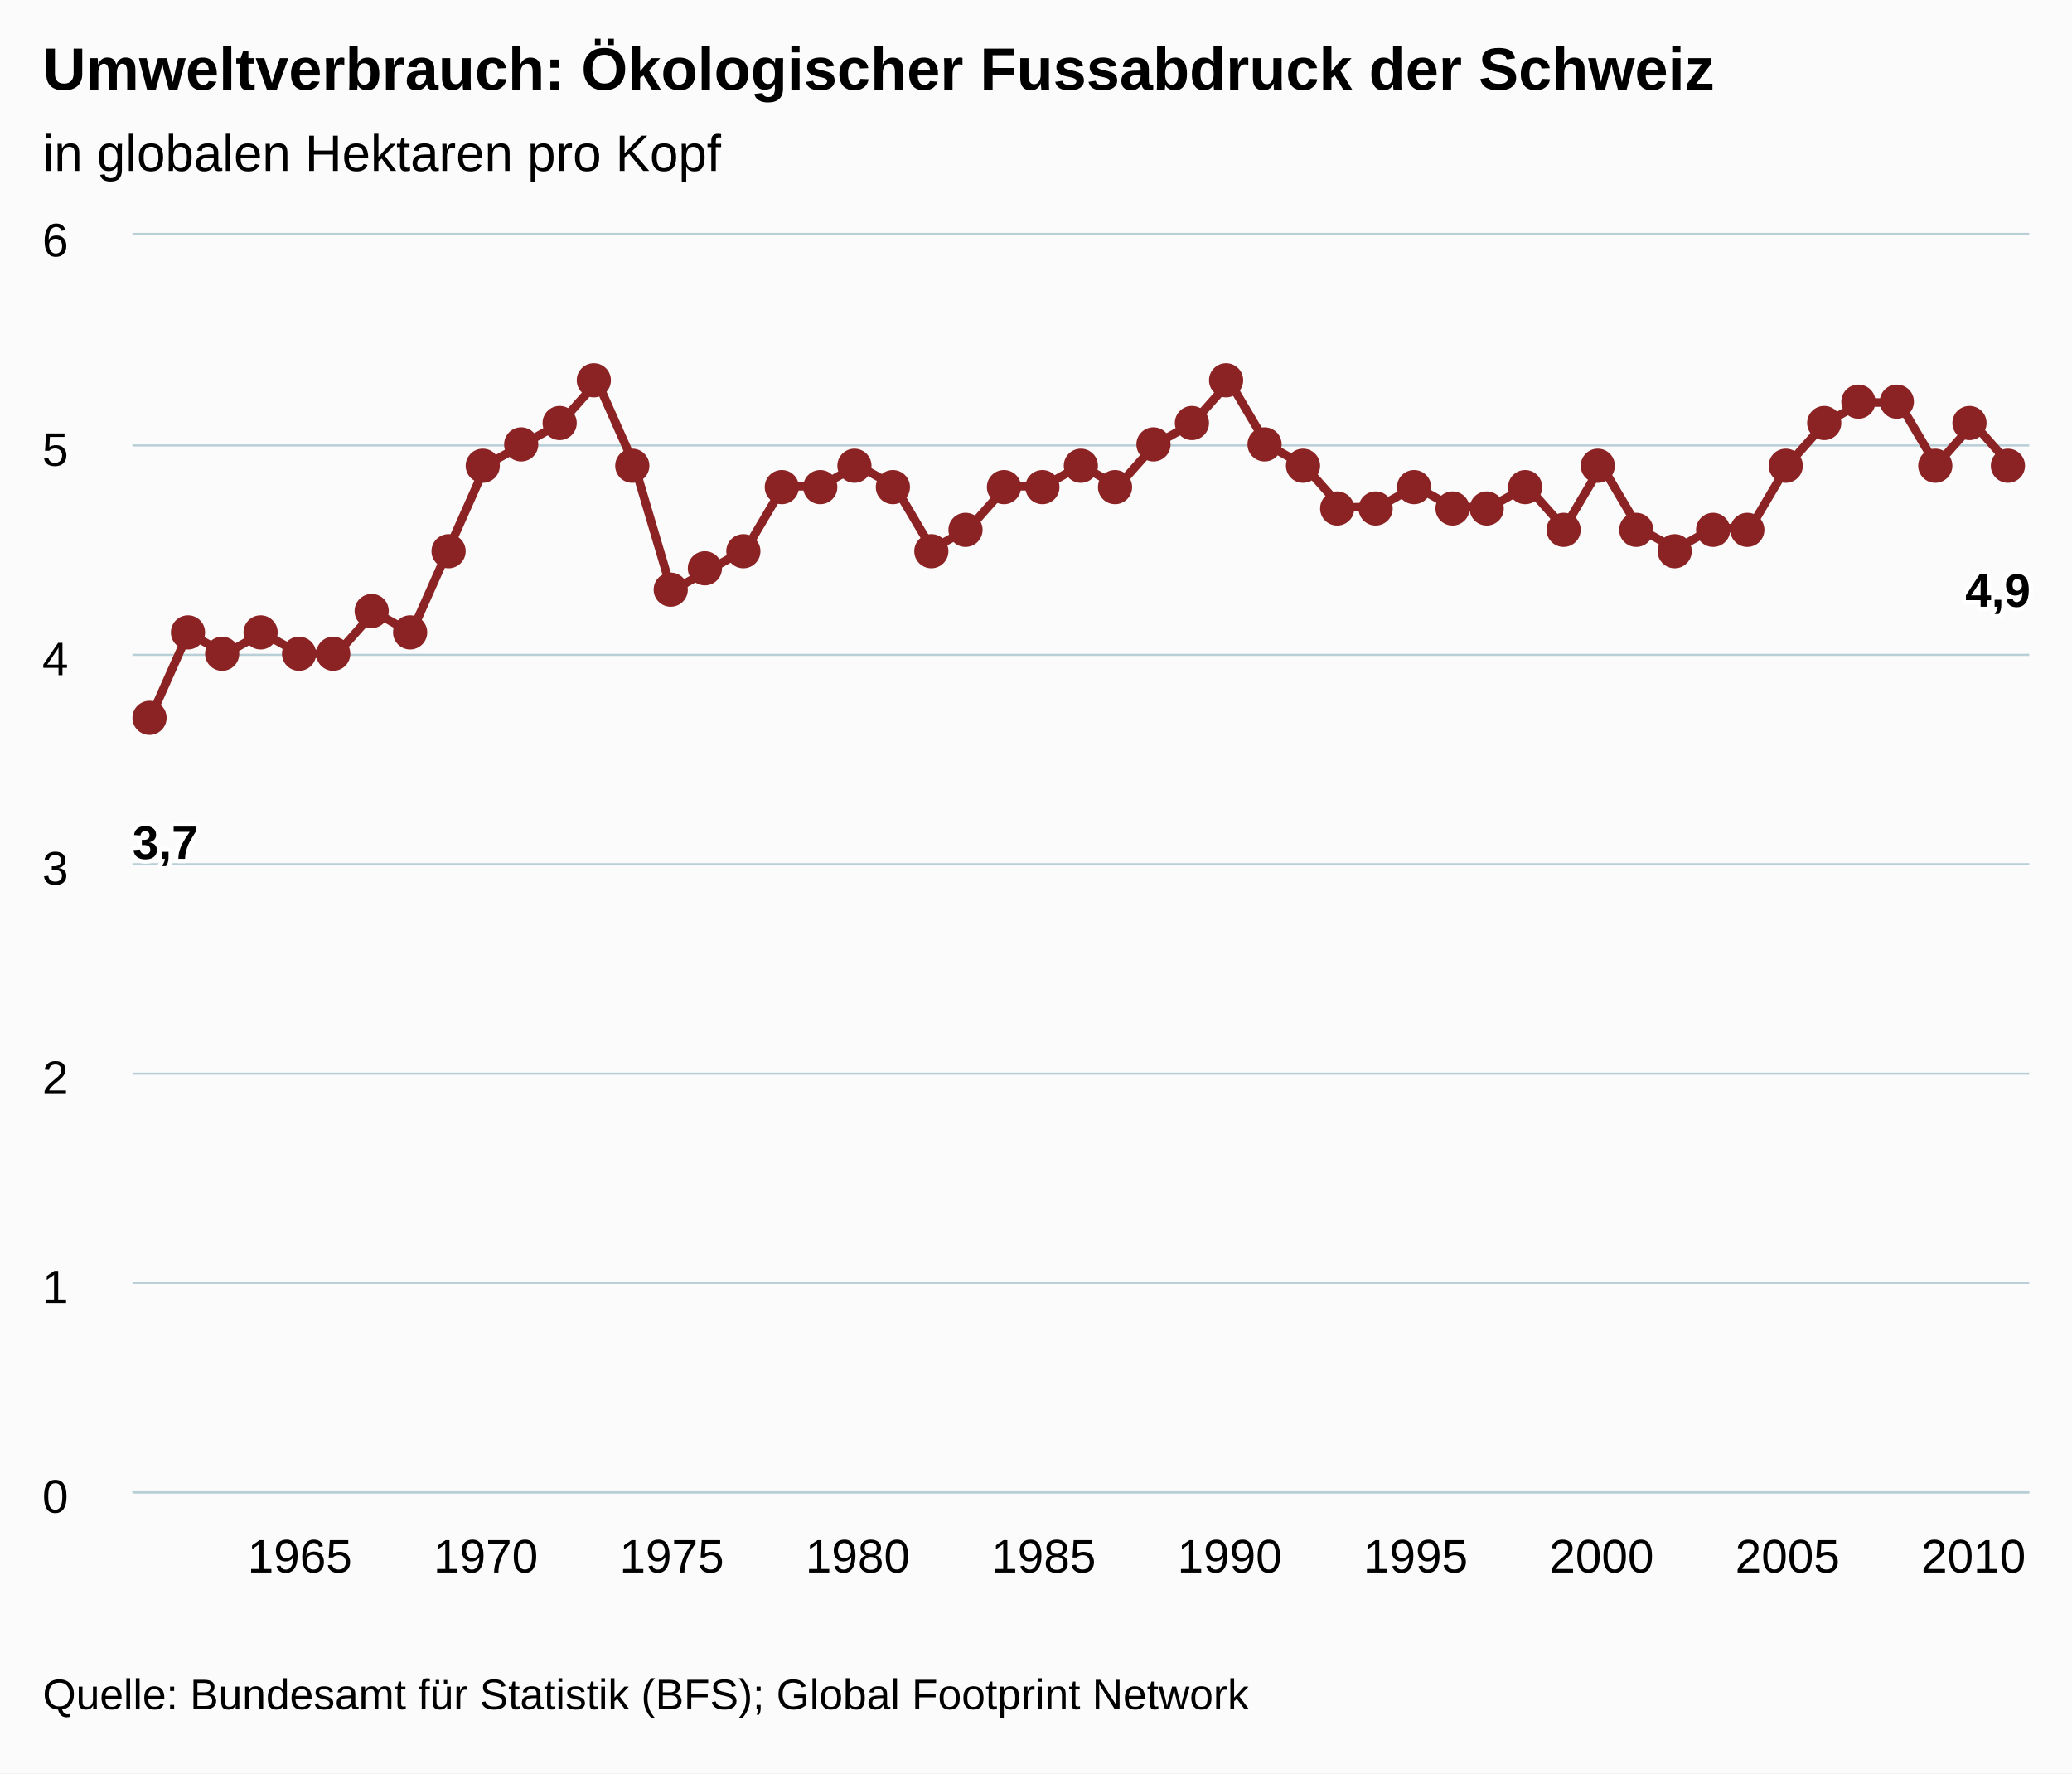
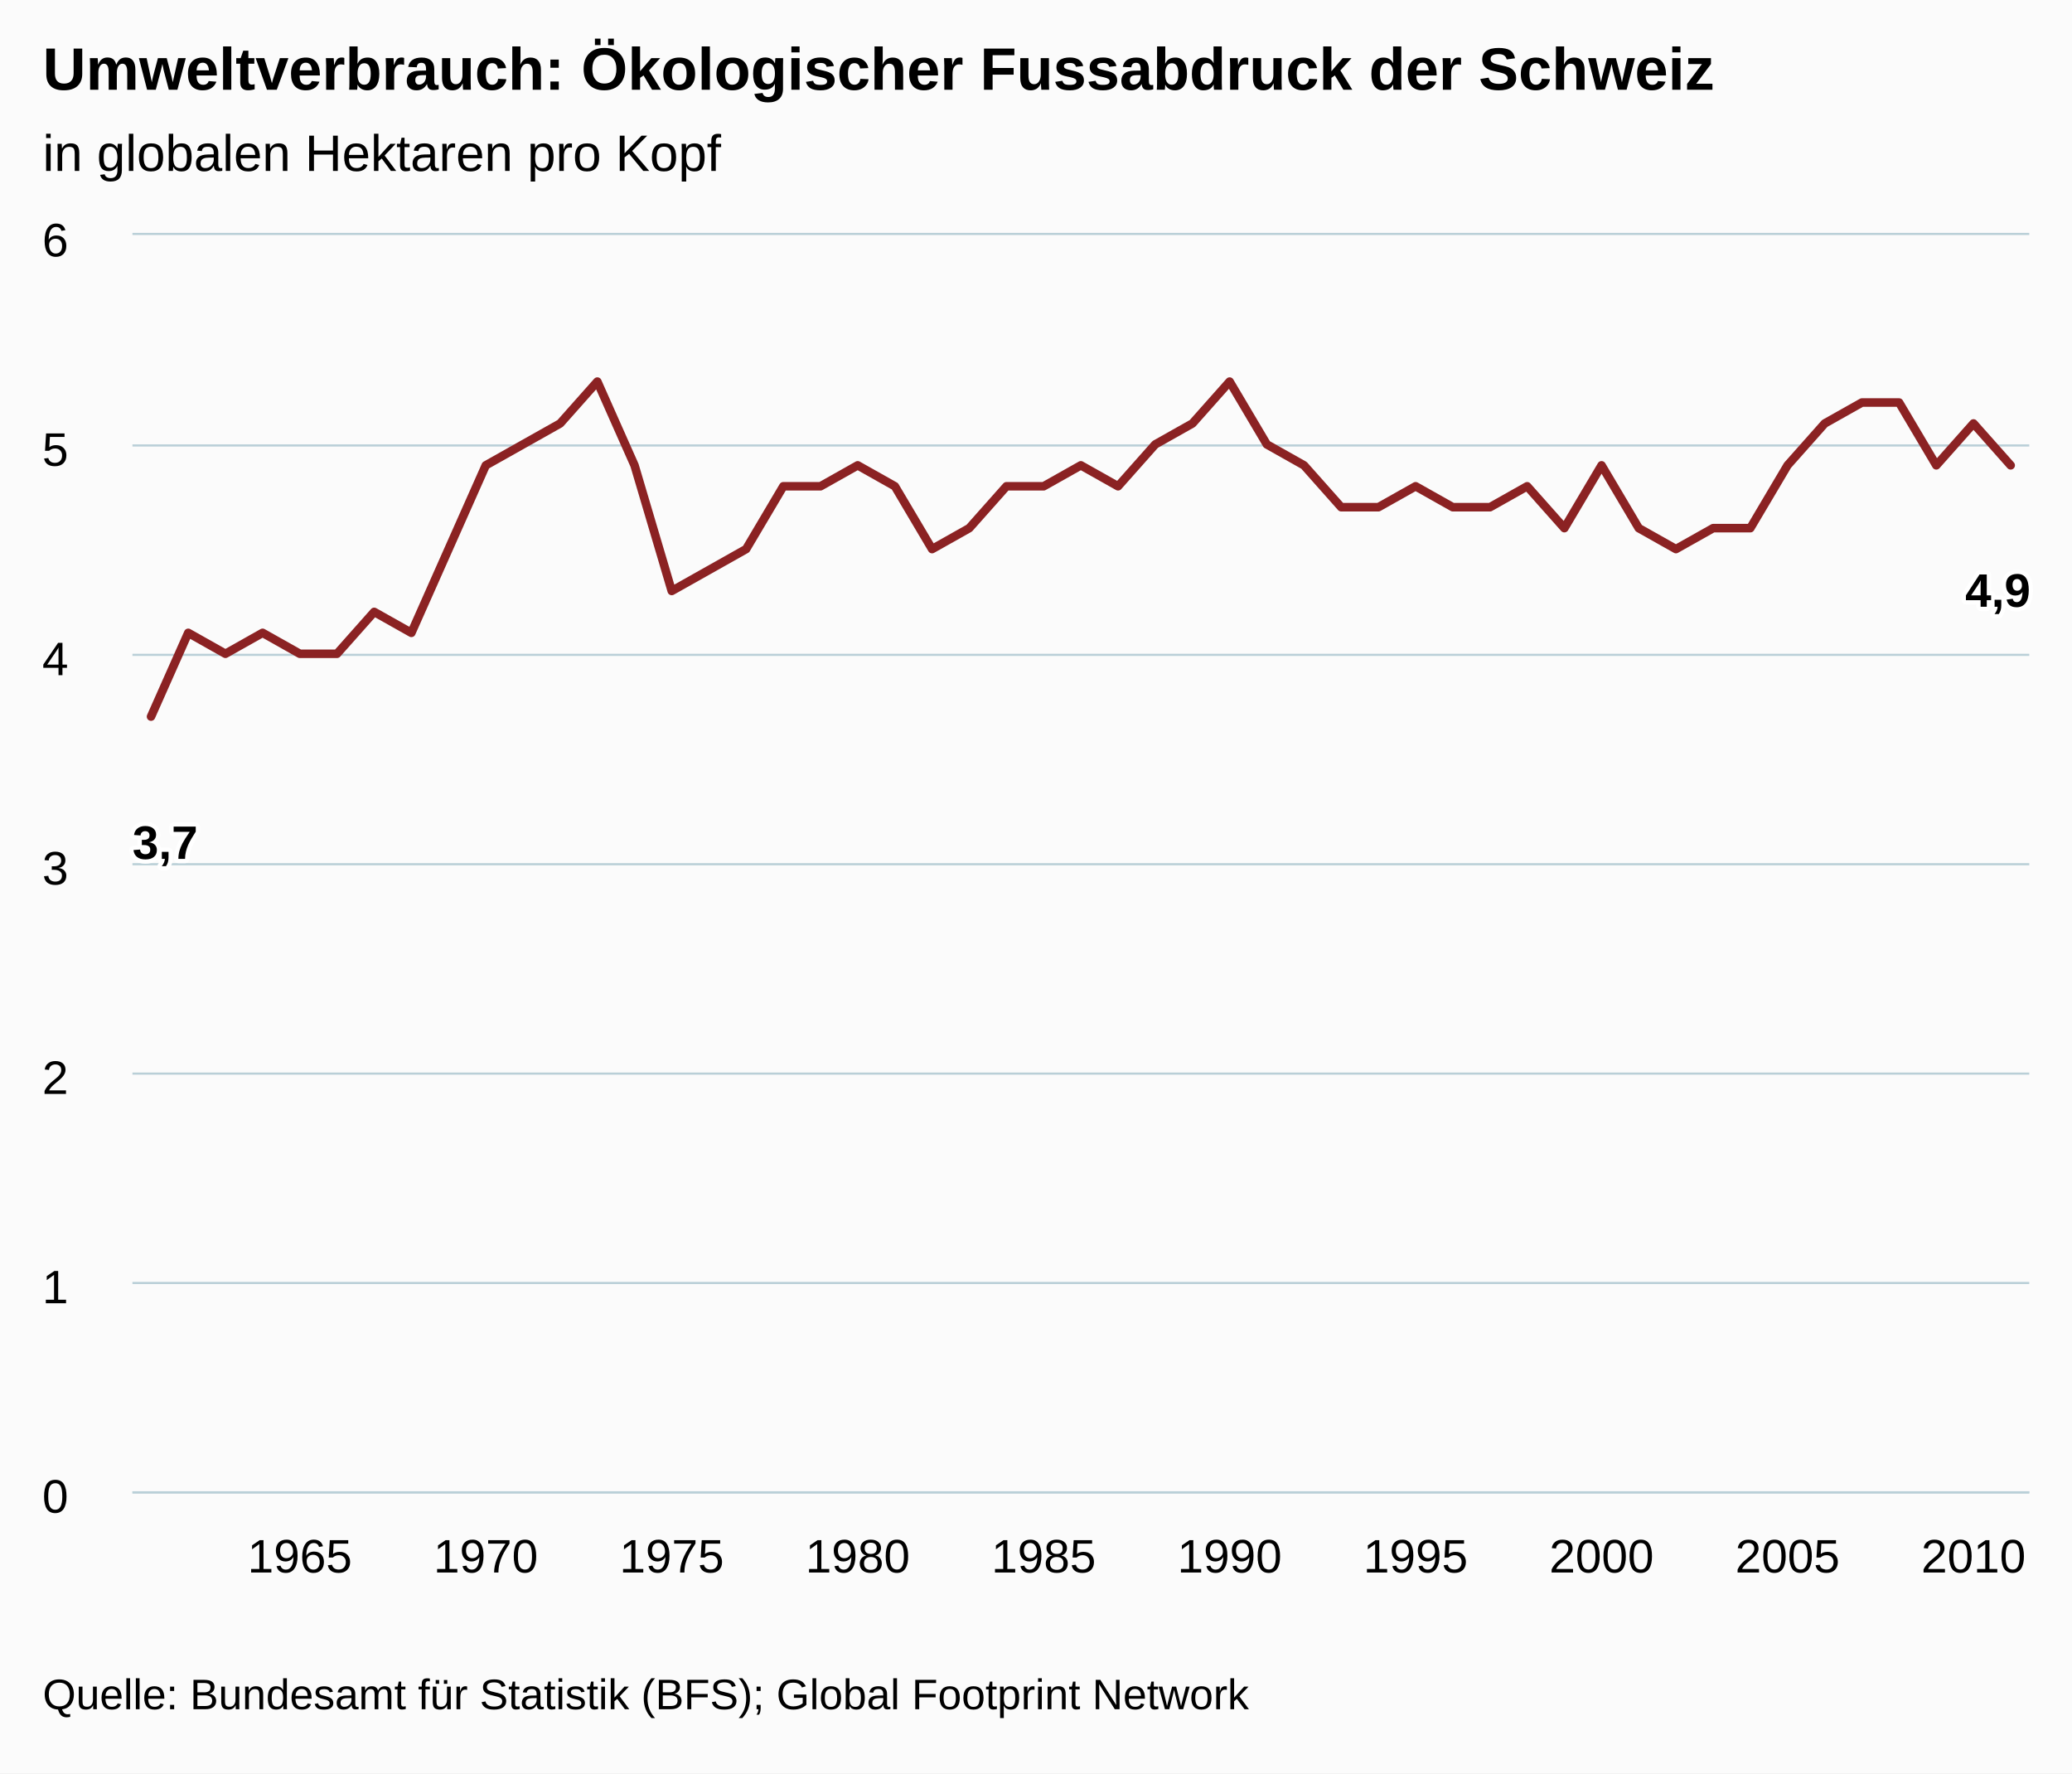
<svg xmlns="http://www.w3.org/2000/svg" version="1.1" class="highcharts-root" style="font-family:arial;font-size:12px;" viewBox="0 0 485 415">
  <defs>
    <clipPath>
      <rect x="0" y="0" width="444" height="294" fill="none" />
    </clipPath>
    <clipPath id="a">
      <rect x="0" y="0" width="444" height="294" fill="none" />
    </clipPath>
  </defs>
  <rect fill="#fbfbfb" class="highcharts-background" x="0" y="0" width="485" height="415" rx="0" ry="0" />
  <rect fill="none" class="highcharts-plot-background" x="31" y="55" width="444" height="294" />
  <g class="highcharts-pane-group" />
  <g class="highcharts-grid highcharts-xaxis-grid ">
    <path fill="none" class="highcharts-grid-line" d="M 69.5 55 L 69.5 349" opacity="1" />
    <path fill="none" class="highcharts-grid-line" d="M 113.5 55 L 113.5 349" opacity="1" />
    <path fill="none" class="highcharts-grid-line" d="M 156.5 55 L 156.5 349" opacity="1" />
    <path fill="none" class="highcharts-grid-line" d="M 200.5 55 L 200.5 349" opacity="1" />
    <path fill="none" class="highcharts-grid-line" d="M 243.5 55 L 243.5 349" opacity="1" />
    <path fill="none" class="highcharts-grid-line" d="M 287.5 55 L 287.5 349" opacity="1" />
    <path fill="none" class="highcharts-grid-line" d="M 330.5 55 L 330.5 349" opacity="1" />
    <path fill="none" class="highcharts-grid-line" d="M 374.5 55 L 374.5 349" opacity="1" />
    <path fill="none" class="highcharts-grid-line" d="M 417.5 55 L 417.5 349" opacity="1" />
    <path fill="none" class="highcharts-grid-line" d="M 461.5 55 L 461.5 349" opacity="1" />
  </g>
  <g class="highcharts-grid highcharts-yaxis-grid ">
    <path fill="none" stroke="#B9CFD7" stroke-width="0.5" class="highcharts-grid-line" d="M 31 349.25 L 475 349.25" opacity="1" />
    <path fill="none" stroke="#B9CFD7" stroke-width="0.5" class="highcharts-grid-line" d="M 31 300.25 L 475 300.25" opacity="1" />
    <path fill="none" stroke="#B9CFD7" stroke-width="0.5" class="highcharts-grid-line" d="M 31 251.25 L 475 251.25" opacity="1" />
    <path fill="none" stroke="#B9CFD7" stroke-width="0.5" class="highcharts-grid-line" d="M 31 202.25 L 475 202.25" opacity="1" />
    <path fill="none" stroke="#B9CFD7" stroke-width="0.5" class="highcharts-grid-line" d="M 31 153.25 L 475 153.25" opacity="1" />
    <path fill="none" stroke="#B9CFD7" stroke-width="0.5" class="highcharts-grid-line" d="M 31 104.25 L 475 104.25" opacity="1" />
    <path fill="none" stroke="#B9CFD7" stroke-width="0.5" class="highcharts-grid-line" d="M 31 54.75 L 475 54.75" opacity="1" />
  </g>
  <rect fill="none" class="highcharts-plot-border" x="31" y="55" width="444" height="294" />
  <g class="highcharts-axis highcharts-xaxis ">
    <path fill="none" class="highcharts-axis-line" stroke="#B9CFD7" stroke-width="0.5" d="M 31 349.25 L 475 349.25" />
  </g>
  <g class="highcharts-axis highcharts-yaxis ">
    <path fill="none" class="highcharts-axis-line" d="M 31 55 L 31 349" />
  </g>
  <g class="highcharts-series-group">
    <g class="highcharts-series highcharts-series-0 highcharts-line-series highcharts-color-undefined " transform="translate(31,55) scale(1 1)" clip-path="url(#a)">
      <path fill="none" d="M 4.353 112.7 L 13.059 93.1 L 21.765 98 L 30.471 93.1 L 39.176 98 L 47.882 98 L 56.588 88.2 L 65.294 93.1 L 74 73.5 L 82.706 53.9 L 91.412 49 L 100.118 44.1 L 108.824 34.3 L 117.529 53.9 L 126.235 83.3 L 134.941 78.4 L 143.647 73.5 L 152.353 58.8 L 161.059 58.8 L 169.765 53.9 L 178.471 58.8 L 187.176 73.5 L 195.882 68.6 L 204.588 58.8 L 213.294 58.8 L 222 53.9 L 230.706 58.8 L 239.412 49 L 248.118 44.1 L 256.824 34.3 L 265.529 49 L 274.235 53.9 L 282.941 63.7 L 291.647 63.7 L 300.353 58.8 L 309.059 63.7 L 317.765 63.7 L 326.471 58.8 L 335.176 68.6 L 343.882 53.9 L 352.588 68.6 L 361.294 73.5 L 370 68.6 L 378.706 68.6 L 387.412 53.9 L 396.118 44.1 L 404.824 39.2 L 413.529 39.2 L 422.235 53.9 L 430.941 44.1 L 439.647 53.9" class="highcharts-graph" stroke="#8b2223" stroke-width="2" stroke-linejoin="round" stroke-linecap="round" />
    </g>
-     <g class="highcharts-markers highcharts-series-0 highcharts-line-series highcharts-color-undefined " transform="translate(31,55) scale(1 1)" clip-path="none">
-       <path fill="#8b2223" d="M 8 113 A 4 4 0 1 1 8 112.996 Z" class="highcharts-point" />
-       <path fill="#8b2223" d="M 17 93 A 4 4 0 1 1 17 92.996 Z" class="highcharts-point" />
-       <path fill="#8b2223" d="M 25 98 A 4 4 0 1 1 25 97.996 Z" class="highcharts-point" />
-       <path fill="#8b2223" d="M 34 93 A 4 4 0 1 1 34 92.996 Z" class="highcharts-point" />
-       <path fill="#8b2223" d="M 43 98 A 4 4 0 1 1 43 97.996 Z" class="highcharts-point" />
-       <path fill="#8b2223" d="M 51 98 A 4 4 0 1 1 51 97.996 Z" class="highcharts-point" />
-       <path fill="#8b2223" d="M 60 88 A 4 4 0 1 1 60 87.996 Z" class="highcharts-point" />
-       <path fill="#8b2223" d="M 69 93 A 4 4 0 1 1 69 92.996 Z" class="highcharts-point" />
-       <path fill="#8b2223" d="M 78 74 A 4 4 0 1 1 78 73.996 Z" class="highcharts-point" />
-       <path fill="#8b2223" d="M 86 54 A 4 4 0 1 1 86 53.996 Z" class="highcharts-point" />
-       <path fill="#8b2223" d="M 95 49 A 4 4 0 1 1 95 48.996 Z" class="highcharts-point" />
-       <path fill="#8b2223" d="M 104 44 A 4 4 0 1 1 104 43.996 Z" class="highcharts-point" />
-       <path fill="#8b2223" d="M 112 34 A 4 4 0 1 1 112 33.996 Z" class="highcharts-point" />
-       <path fill="#8b2223" d="M 121 54 A 4 4 0 1 1 121 53.996 Z" class="highcharts-point" />
-       <path fill="#8b2223" d="M 130 83 A 4 4 0 1 1 130 82.996 Z" class="highcharts-point" />
-       <path fill="#8b2223" d="M 138 78 A 4 4 0 1 1 138 77.996 Z" class="highcharts-point" />
-       <path fill="#8b2223" d="M 147 74 A 4 4 0 1 1 147 73.996 Z" class="highcharts-point" />
-       <path fill="#8b2223" d="M 156 59 A 4 4 0 1 1 156 58.996 Z" class="highcharts-point" />
-       <path fill="#8b2223" d="M 165 59 A 4 4 0 1 1 165 58.996 Z" class="highcharts-point" />
-       <path fill="#8b2223" d="M 173 54 A 4 4 0 1 1 173 53.996 Z" class="highcharts-point" />
-       <path fill="#8b2223" d="M 182 59 A 4 4 0 1 1 182 58.996 Z" class="highcharts-point" />
-       <path fill="#8b2223" d="M 191 74 A 4 4 0 1 1 191 73.996 Z" class="highcharts-point" />
-       <path fill="#8b2223" d="M 199 69 A 4 4 0 1 1 199 68.996 Z" class="highcharts-point" />
-       <path fill="#8b2223" d="M 208 59 A 4 4 0 1 1 208 58.996 Z" class="highcharts-point" />
-       <path fill="#8b2223" d="M 217 59 A 4 4 0 1 1 217 58.996 Z" class="highcharts-point" />
-       <path fill="#8b2223" d="M 226 54 A 4 4 0 1 1 226 53.996 Z" class="highcharts-point" />
-       <path fill="#8b2223" d="M 234 59 A 4 4 0 1 1 234 58.996 Z" class="highcharts-point" />
-       <path fill="#8b2223" d="M 243 49 A 4 4 0 1 1 243 48.996 Z" class="highcharts-point" />
-       <path fill="#8b2223" d="M 252 44 A 4 4 0 1 1 252 43.996 Z" class="highcharts-point" />
-       <path fill="#8b2223" d="M 260 34 A 4 4 0 1 1 260 33.996 Z" class="highcharts-point" />
-       <path fill="#8b2223" d="M 269 49 A 4 4 0 1 1 269 48.996 Z" class="highcharts-point" />
-       <path fill="#8b2223" d="M 278 54 A 4 4 0 1 1 278 53.996 Z" class="highcharts-point" />
-       <path fill="#8b2223" d="M 286 64 A 4 4 0 1 1 286 63.996 Z" class="highcharts-point" />
-       <path fill="#8b2223" d="M 295 64 A 4 4 0 1 1 295 63.996 Z" class="highcharts-point" />
-       <path fill="#8b2223" d="M 304 59 A 4 4 0 1 1 304 58.996 Z" class="highcharts-point" />
-       <path fill="#8b2223" d="M 313 64 A 4 4 0 1 1 313 63.996 Z" class="highcharts-point" />
-       <path fill="#8b2223" d="M 321 64 A 4 4 0 1 1 321 63.996 Z" class="highcharts-point" />
-       <path fill="#8b2223" d="M 330 59 A 4 4 0 1 1 330 58.996 Z" class="highcharts-point" />
-       <path fill="#8b2223" d="M 339 69 A 4 4 0 1 1 339 68.996 Z" class="highcharts-point" />
-       <path fill="#8b2223" d="M 347 54 A 4 4 0 1 1 347 53.996 Z" class="highcharts-point" />
-       <path fill="#8b2223" d="M 356 69 A 4 4 0 1 1 356 68.996 Z" class="highcharts-point" />
-       <path fill="#8b2223" d="M 365 74 A 4 4 0 1 1 365 73.996 Z" class="highcharts-point" />
-       <path fill="#8b2223" d="M 374 69 A 4 4 0 1 1 374 68.996 Z" class="highcharts-point" />
-       <path fill="#8b2223" d="M 382 69 A 4 4 0 1 1 382 68.996 Z" class="highcharts-point" />
-       <path fill="#8b2223" d="M 391 54 A 4 4 0 1 1 391 53.996 Z" class="highcharts-point" />
-       <path fill="#8b2223" d="M 400 44 A 4 4 0 1 1 400 43.996 Z" class="highcharts-point" />
-       <path fill="#8b2223" d="M 408 39 A 4 4 0 1 1 408 38.996 Z" class="highcharts-point" />
-       <path fill="#8b2223" d="M 417 39 A 4 4 0 1 1 417 38.996 Z" class="highcharts-point" />
-       <path fill="#8b2223" d="M 426 54 A 4 4 0 1 1 426 53.996 Z" class="highcharts-point" />
-       <path fill="#8b2223" d="M 434 44 A 4 4 0 1 1 434 43.996 Z" class="highcharts-point" />
-       <path fill="#8b2223" d="M 443 54 A 4 4 0 1 1 443 53.996 Z" class="highcharts-point" />
-     </g>
+     <g class="highcharts-markers highcharts-series-0 highcharts-line-series highcharts-color-undefined " transform="translate(31,55) scale(1 1)" clip-path="none" />
  </g>
  <text x="10" text-anchor="start" class="highcharts-title" style="color:#000000;font-size:14px;font-weight:bold;fill:#000000;" y="21">
    <tspan>Umweltverbrauch: Ökologischer Fussabdruck der Schweiz</tspan>
  </text>
  <text x="10" text-anchor="start" class="highcharts-subtitle" style="color:#000000;font-size:12px;font-weight:normal;font-family:arial;fill:#000000;" y="40">
    <tspan>in globalen Hektaren pro Kopf</tspan>
  </text>
  <g class="highcharts-data-labels highcharts-series-0 highcharts-line-series highcharts-color-undefined " visibility="visible" transform="translate(31,55) scale(1 1)">
    <g class="highcharts-label highcharts-data-label highcharts-data-label-color-undefined " transform="translate(-5,130)">
      <text x="5" style="font-size:11px;font-weight:bold;color:#000000;fill:#000000;" y="16">
        <tspan x="5" y="16" class="highcharts-text-outline" fill="#FFFFFF" stroke="#FFFFFF" stroke-width="2px" stroke-linejoin="round" style="">3,7</tspan>
        <tspan x="5" y="16">3,7</tspan>
      </text>
    </g>
    <g class="highcharts-label highcharts-data-label highcharts-data-label-color-undefined " transform="translate(8,123)">
      <text x="5" style="font-size:11px;font-weight:bold;color:#000000;fill:#000000;" y="16" />
    </g>
    <g class="highcharts-label highcharts-data-label highcharts-data-label-color-undefined " transform="translate(17,128)">
      <text x="5" style="font-size:11px;font-weight:bold;color:#000000;fill:#000000;" y="16" />
    </g>
    <g class="highcharts-label highcharts-data-label highcharts-data-label-color-undefined " transform="translate(25,123)">
      <text x="5" style="font-size:11px;font-weight:bold;color:#000000;fill:#000000;" y="16" />
    </g>
    <g class="highcharts-label highcharts-data-label highcharts-data-label-color-undefined " transform="translate(34,128)">
      <text x="5" style="font-size:11px;font-weight:bold;color:#000000;fill:#000000;" y="16" />
    </g>
    <g class="highcharts-label highcharts-data-label highcharts-data-label-color-undefined " transform="translate(43,128)">
      <text x="5" style="font-size:11px;font-weight:bold;color:#000000;fill:#000000;" y="16" />
    </g>
    <g class="highcharts-label highcharts-data-label highcharts-data-label-color-undefined " transform="translate(52,118)">
      <text x="5" style="font-size:11px;font-weight:bold;color:#000000;fill:#000000;" y="16" />
    </g>
    <g class="highcharts-label highcharts-data-label highcharts-data-label-color-undefined " transform="translate(60,123)">
      <text x="5" style="font-size:11px;font-weight:bold;color:#000000;fill:#000000;" y="16" />
    </g>
    <g class="highcharts-label highcharts-data-label highcharts-data-label-color-undefined " transform="translate(69,104)">
      <text x="5" style="font-size:11px;font-weight:bold;color:#000000;fill:#000000;" y="16" />
    </g>
    <g class="highcharts-label highcharts-data-label highcharts-data-label-color-undefined " transform="translate(78,84)">
      <text x="5" style="font-size:11px;font-weight:bold;color:#000000;fill:#000000;" y="16" />
    </g>
    <g class="highcharts-label highcharts-data-label highcharts-data-label-color-undefined " transform="translate(86,79)">
      <text x="5" style="font-size:11px;font-weight:bold;color:#000000;fill:#000000;" y="16" />
    </g>
    <g class="highcharts-label highcharts-data-label highcharts-data-label-color-undefined " transform="translate(95,74)">
      <text x="5" style="font-size:11px;font-weight:bold;color:#000000;fill:#000000;" y="16" />
    </g>
    <g class="highcharts-label highcharts-data-label highcharts-data-label-color-undefined " transform="translate(104,64)">
      <text x="5" style="font-size:11px;font-weight:bold;color:#000000;fill:#000000;" y="16" />
    </g>
    <g class="highcharts-label highcharts-data-label highcharts-data-label-color-undefined " transform="translate(113,84)">
      <text x="5" style="font-size:11px;font-weight:bold;color:#000000;fill:#000000;" y="16" />
    </g>
    <g class="highcharts-label highcharts-data-label highcharts-data-label-color-undefined " transform="translate(121,113)">
      <text x="5" style="font-size:11px;font-weight:bold;color:#000000;fill:#000000;" y="16" />
    </g>
    <g class="highcharts-label highcharts-data-label highcharts-data-label-color-undefined " transform="translate(130,108)">
      <text x="5" style="font-size:11px;font-weight:bold;color:#000000;fill:#000000;" y="16" />
    </g>
    <g class="highcharts-label highcharts-data-label highcharts-data-label-color-undefined " transform="translate(139,104)">
      <text x="5" style="font-size:11px;font-weight:bold;color:#000000;fill:#000000;" y="16" />
    </g>
    <g class="highcharts-label highcharts-data-label highcharts-data-label-color-undefined " transform="translate(147,89)">
      <text x="5" style="font-size:11px;font-weight:bold;color:#000000;fill:#000000;" y="16" />
    </g>
    <g class="highcharts-label highcharts-data-label highcharts-data-label-color-undefined " transform="translate(156,89)">
      <text x="5" style="font-size:11px;font-weight:bold;color:#000000;fill:#000000;" y="16" />
    </g>
    <g class="highcharts-label highcharts-data-label highcharts-data-label-color-undefined " transform="translate(165,84)">
      <text x="5" style="font-size:11px;font-weight:bold;color:#000000;fill:#000000;" y="16" />
    </g>
    <g class="highcharts-label highcharts-data-label highcharts-data-label-color-undefined " transform="translate(173,89)">
      <text x="5" style="font-size:11px;font-weight:bold;color:#000000;fill:#000000;" y="16" />
    </g>
    <g class="highcharts-label highcharts-data-label highcharts-data-label-color-undefined " transform="translate(182,104)">
      <text x="5" style="font-size:11px;font-weight:bold;color:#000000;fill:#000000;" y="16" />
    </g>
    <g class="highcharts-label highcharts-data-label highcharts-data-label-color-undefined " transform="translate(191,99)">
      <text x="5" style="font-size:11px;font-weight:bold;color:#000000;fill:#000000;" y="16" />
    </g>
    <g class="highcharts-label highcharts-data-label highcharts-data-label-color-undefined " transform="translate(200,89)">
      <text x="5" style="font-size:11px;font-weight:bold;color:#000000;fill:#000000;" y="16" />
    </g>
    <g class="highcharts-label highcharts-data-label highcharts-data-label-color-undefined " transform="translate(208,89)">
      <text x="5" style="font-size:11px;font-weight:bold;color:#000000;fill:#000000;" y="16" />
    </g>
    <g class="highcharts-label highcharts-data-label highcharts-data-label-color-undefined " transform="translate(217,84)">
      <text x="5" style="font-size:11px;font-weight:bold;color:#000000;fill:#000000;" y="16" />
    </g>
    <g class="highcharts-label highcharts-data-label highcharts-data-label-color-undefined " transform="translate(226,89)">
      <text x="5" style="font-size:11px;font-weight:bold;color:#000000;fill:#000000;" y="16" />
    </g>
    <g class="highcharts-label highcharts-data-label highcharts-data-label-color-undefined " transform="translate(234,79)">
      <text x="5" style="font-size:11px;font-weight:bold;color:#000000;fill:#000000;" y="16" />
    </g>
    <g class="highcharts-label highcharts-data-label highcharts-data-label-color-undefined " transform="translate(243,74)">
      <text x="5" style="font-size:11px;font-weight:bold;color:#000000;fill:#000000;" y="16" />
    </g>
    <g class="highcharts-label highcharts-data-label highcharts-data-label-color-undefined " transform="translate(252,64)">
      <text x="5" style="font-size:11px;font-weight:bold;color:#000000;fill:#000000;" y="16" />
    </g>
    <g class="highcharts-label highcharts-data-label highcharts-data-label-color-undefined " transform="translate(261,79)">
      <text x="5" style="font-size:11px;font-weight:bold;color:#000000;fill:#000000;" y="16" />
    </g>
    <g class="highcharts-label highcharts-data-label highcharts-data-label-color-undefined " transform="translate(269,84)">
      <text x="5" style="font-size:11px;font-weight:bold;color:#000000;fill:#000000;" y="16" />
    </g>
    <g class="highcharts-label highcharts-data-label highcharts-data-label-color-undefined " transform="translate(278,94)">
      <text x="5" style="font-size:11px;font-weight:bold;color:#000000;fill:#000000;" y="16" />
    </g>
    <g class="highcharts-label highcharts-data-label highcharts-data-label-color-undefined " transform="translate(287,94)">
      <text x="5" style="font-size:11px;font-weight:bold;color:#000000;fill:#000000;" y="16" />
    </g>
    <g class="highcharts-label highcharts-data-label highcharts-data-label-color-undefined " transform="translate(295,89)">
      <text x="5" style="font-size:11px;font-weight:bold;color:#000000;fill:#000000;" y="16" />
    </g>
    <g class="highcharts-label highcharts-data-label highcharts-data-label-color-undefined " transform="translate(304,94)">
      <text x="5" style="font-size:11px;font-weight:bold;color:#000000;fill:#000000;" y="16" />
    </g>
    <g class="highcharts-label highcharts-data-label highcharts-data-label-color-undefined " transform="translate(313,94)">
      <text x="5" style="font-size:11px;font-weight:bold;color:#000000;fill:#000000;" y="16" />
    </g>
    <g class="highcharts-label highcharts-data-label highcharts-data-label-color-undefined " transform="translate(321,89)">
      <text x="5" style="font-size:11px;font-weight:bold;color:#000000;fill:#000000;" y="16" />
    </g>
    <g class="highcharts-label highcharts-data-label highcharts-data-label-color-undefined " transform="translate(330,99)">
      <text x="5" style="font-size:11px;font-weight:bold;color:#000000;fill:#000000;" y="16" />
    </g>
    <g class="highcharts-label highcharts-data-label highcharts-data-label-color-undefined " transform="translate(339,84)">
      <text x="5" style="font-size:11px;font-weight:bold;color:#000000;fill:#000000;" y="16" />
    </g>
    <g class="highcharts-label highcharts-data-label highcharts-data-label-color-undefined " transform="translate(348,99)">
      <text x="5" style="font-size:11px;font-weight:bold;color:#000000;fill:#000000;" y="16" />
    </g>
    <g class="highcharts-label highcharts-data-label highcharts-data-label-color-undefined " transform="translate(356,104)">
      <text x="5" style="font-size:11px;font-weight:bold;color:#000000;fill:#000000;" y="16" />
    </g>
    <g class="highcharts-label highcharts-data-label highcharts-data-label-color-undefined " transform="translate(365,99)">
      <text x="5" style="font-size:11px;font-weight:bold;color:#000000;fill:#000000;" y="16" />
    </g>
    <g class="highcharts-label highcharts-data-label highcharts-data-label-color-undefined " transform="translate(374,99)">
      <text x="5" style="font-size:11px;font-weight:bold;color:#000000;fill:#000000;" y="16" />
    </g>
    <g class="highcharts-label highcharts-data-label highcharts-data-label-color-undefined " transform="translate(382,84)">
      <text x="5" style="font-size:11px;font-weight:bold;color:#000000;fill:#000000;" y="16" />
    </g>
    <g class="highcharts-label highcharts-data-label highcharts-data-label-color-undefined " transform="translate(391,74)">
      <text x="5" style="font-size:11px;font-weight:bold;color:#000000;fill:#000000;" y="16" />
    </g>
    <g class="highcharts-label highcharts-data-label highcharts-data-label-color-undefined " transform="translate(400,69)">
      <text x="5" style="font-size:11px;font-weight:bold;color:#000000;fill:#000000;" y="16" />
    </g>
    <g class="highcharts-label highcharts-data-label highcharts-data-label-color-undefined " transform="translate(409,69)">
      <text x="5" style="font-size:11px;font-weight:bold;color:#000000;fill:#000000;" y="16" />
    </g>
    <g class="highcharts-label highcharts-data-label highcharts-data-label-color-undefined " transform="translate(417,84)">
      <text x="5" style="font-size:11px;font-weight:bold;color:#000000;fill:#000000;" y="16" />
    </g>
    <g class="highcharts-label highcharts-data-label highcharts-data-label-color-undefined " transform="translate(426,74)">
      <text x="5" style="font-size:11px;font-weight:bold;color:#000000;fill:#000000;" y="16" />
    </g>
    <g class="highcharts-label highcharts-data-label highcharts-data-label-color-undefined " transform="translate(424,71)">
      <text x="5" style="font-size:11px;font-weight:bold;color:#000000;fill:#000000;" y="16">
        <tspan x="5" y="16" class="highcharts-text-outline" fill="#FFFFFF" stroke="#FFFFFF" stroke-width="2px" stroke-linejoin="round">4,9</tspan>
        <tspan x="5" y="16">4,9</tspan>
      </text>
    </g>
  </g>
  <g class="highcharts-axis-labels highcharts-xaxis-labels ">
    <text x="70.176" style="color:#000000;cursor:default;font-size:11px;fill:#000000;" text-anchor="middle" transform="translate(0,0)" y="368" opacity="1">
      1965
    </text>
    <text x="113.706" style="color:#000000;cursor:default;font-size:11px;fill:#000000;" text-anchor="middle" transform="translate(0,0)" y="368" opacity="1">
      1970
    </text>
    <text x="157.235" style="color:#000000;cursor:default;font-size:11px;fill:#000000;" text-anchor="middle" transform="translate(0,0)" y="368" opacity="1">
      1975
    </text>
    <text x="200.765" style="color:#000000;cursor:default;font-size:11px;fill:#000000;" text-anchor="middle" transform="translate(0,0)" y="368" opacity="1">
      1980
    </text>
    <text x="244.294" style="color:#000000;cursor:default;font-size:11px;fill:#000000;" text-anchor="middle" transform="translate(0,0)" y="368" opacity="1">
      1985
    </text>
    <text x="287.824" style="color:#000000;cursor:default;font-size:11px;fill:#000000;" text-anchor="middle" transform="translate(0,0)" y="368" opacity="1">
      1990
    </text>
    <text x="331.353" style="color:#000000;cursor:default;font-size:11px;fill:#000000;" text-anchor="middle" transform="translate(0,0)" y="368" opacity="1">
      1995
    </text>
    <text x="374.882" style="color:#000000;cursor:default;font-size:11px;fill:#000000;" text-anchor="middle" transform="translate(0,0)" y="368" opacity="1">
      2000
    </text>
    <text x="418.412" style="color:#000000;cursor:default;font-size:11px;fill:#000000;" text-anchor="middle" transform="translate(0,0)" y="368" opacity="1">
      2005
    </text>
    <text x="461.941" style="color:#000000;cursor:default;font-size:11px;fill:#000000;" text-anchor="middle" transform="translate(0,0)" y="368" opacity="1">
      2010
    </text>
  </g>
  <g class="highcharts-axis-labels highcharts-yaxis-labels ">
    <text x="16" style="color:#000000;cursor:default;font-size:11px;fill:#000000;" text-anchor="end" transform="translate(0,0)" y="354" opacity="1">
      <tspan>0</tspan>
    </text>
    <text x="16" style="color:#000000;cursor:default;font-size:11px;fill:#000000;" text-anchor="end" transform="translate(0,0)" y="305" opacity="1">
      <tspan>1</tspan>
    </text>
    <text x="16" style="color:#000000;cursor:default;font-size:11px;fill:#000000;" text-anchor="end" transform="translate(0,0)" y="256" opacity="1">
      <tspan>2</tspan>
    </text>
    <text x="16" style="color:#000000;cursor:default;font-size:11px;fill:#000000;" text-anchor="end" transform="translate(0,0)" y="207" opacity="1">
      <tspan>3</tspan>
    </text>
    <text x="16" style="color:#000000;cursor:default;font-size:11px;fill:#000000;" text-anchor="end" transform="translate(0,0)" y="158" opacity="1">
      <tspan>4</tspan>
    </text>
    <text x="16" style="color:#000000;cursor:default;font-size:11px;fill:#000000;" text-anchor="end" transform="translate(0,0)" y="109" opacity="1">
      <tspan>5</tspan>
    </text>
    <text x="16" style="color:#000000;cursor:default;font-size:11px;fill:#000000;" text-anchor="end" transform="translate(0,0)" y="60" opacity="1">
      <tspan>6</tspan>
    </text>
  </g>
  <text x="10" class="highcharts-credits" text-anchor="start" style="cursor:default;color:#000000;font-size:10px;fill:#000000;" y="400">
    <tspan>Quelle: Bundesamt für Statistik (BFS); Global Footprint Network</tspan>
  </text>
</svg>
